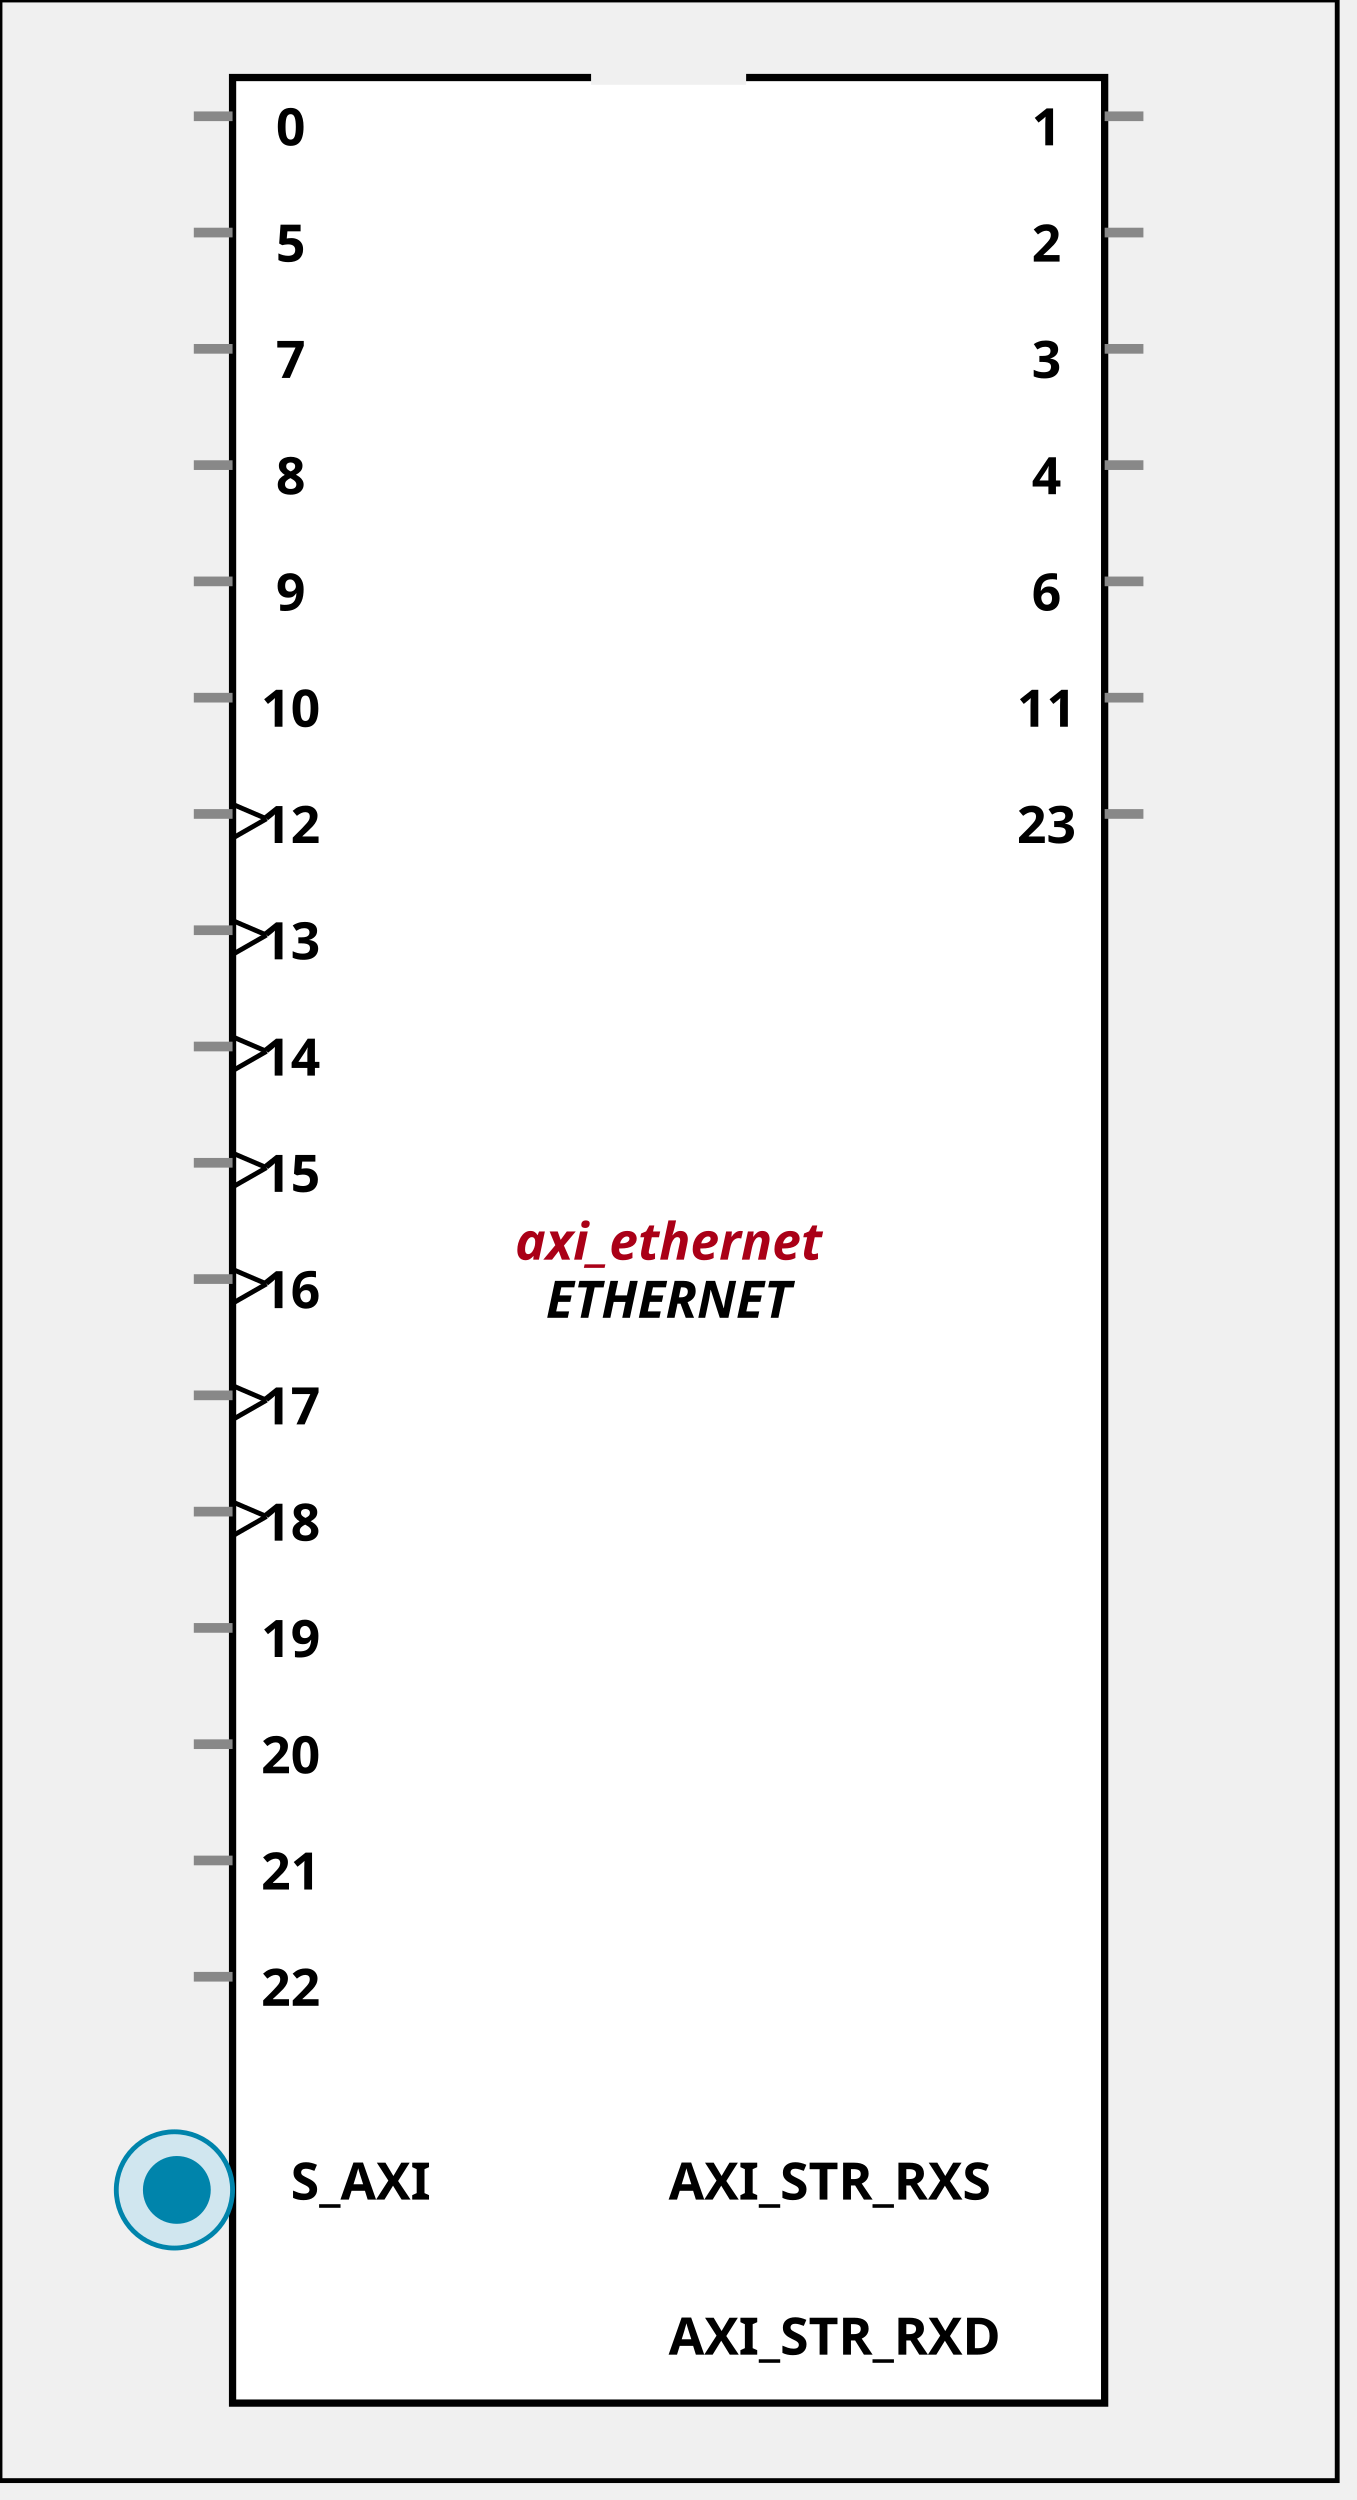
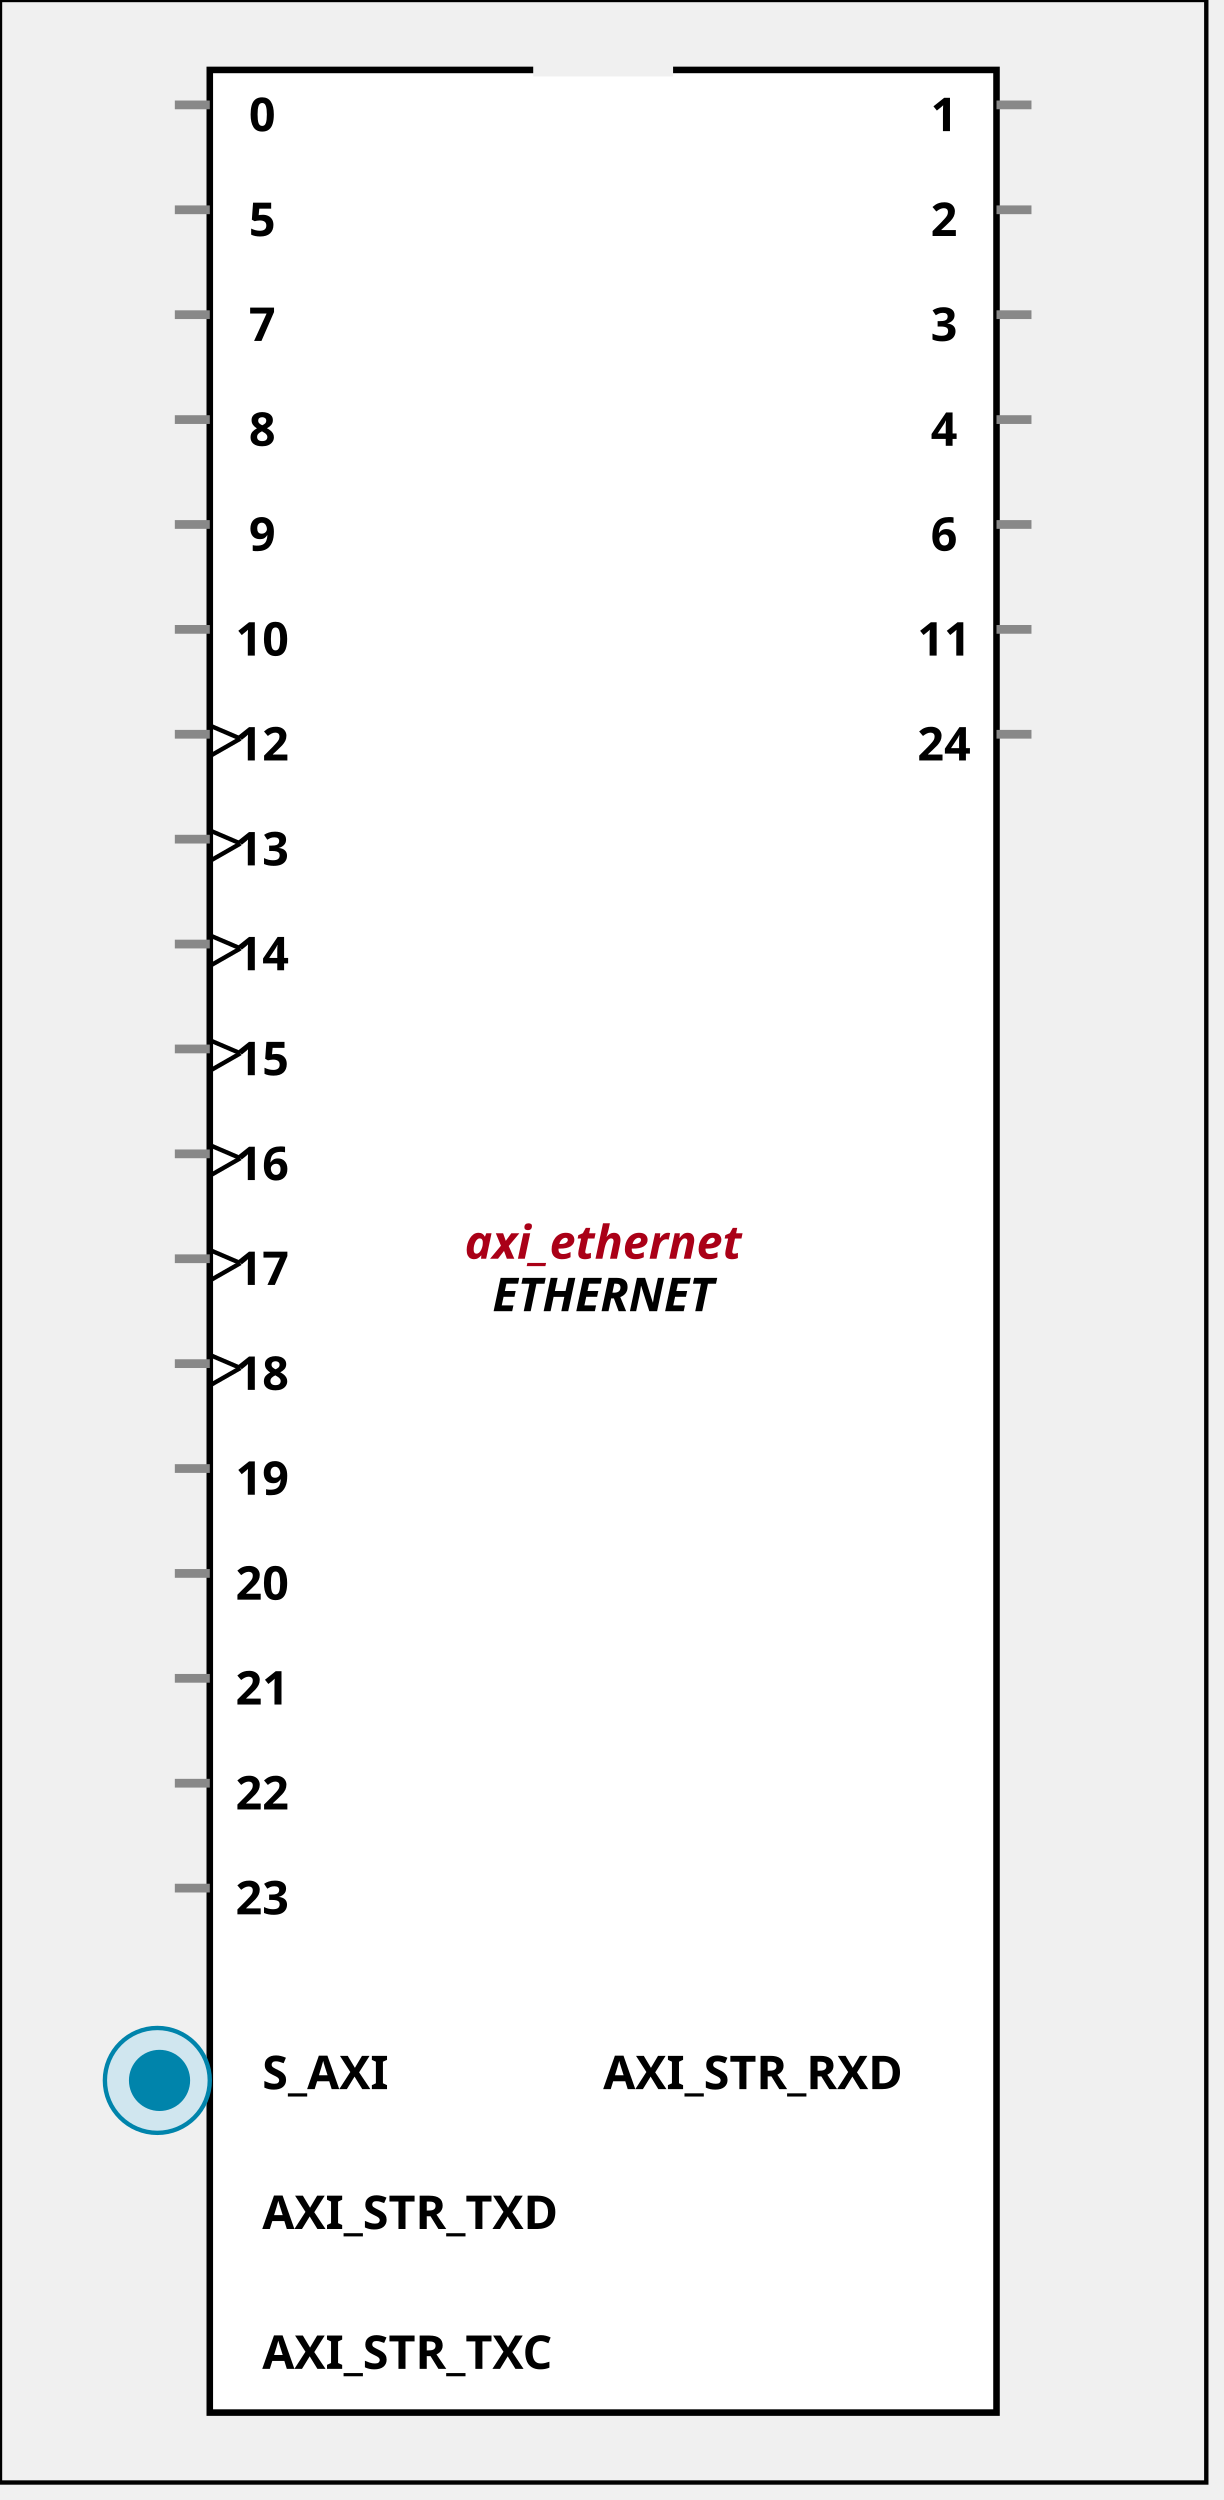
- <svg xmlns:xlink="http://www.w3.org/1999/xlink" width="280" height="516">
+ <svg xmlns:xlink="http://www.w3.org/1999/xlink" width="280" height="572">
  <defs>
    <g id="AXI_BifLabel">
      <rect x="0" y="0" rx="3" ry="3" width="32" height="16" style="fill:#0084AB; stroke:black; stroke-width:1" />
    </g>
    <g id="AXI_busconn_SLAVE">
      <circle cx="12" cy="12" r="12" style="fill:#D0E6EF; stroke:#0084AB; stroke-width:1" />
      <circle cx="12.5" cy="12" r="7" style="fill:#0084AB; stroke:none;" />
    </g>
    <g id="AXI_busconn_MASTER">
      <rect x="0" y="0" width="24" height="24" style="fill:#D0E6EF; stroke:#0084AB; stroke-width:1" />
      <rect x="5.5" y="5" width="14" height="14" style="fill:#0084AB; stroke:none;" />
    </g>
    <g id="XIL_BifLabel">
      <rect x="0" y="0" rx="3" ry="3" width="32" height="16" style="fill:#990066; stroke:black; stroke-width:1" />
    </g>
    <g id="XIL_busconn_TARGET">
      <circle cx="12" cy="12" r="12" style="fill:#CC3399; stroke:#990066; stroke-width:1" />
      <circle cx="12.5" cy="12" r="7" style="fill:#990066; stroke:none;" />
    </g>
    <g id="XIL_busconn_INITIATOR">
      <rect x="0" y="0" width="24" height="24" style="fill:#CC3399; stroke:#990066; stroke-width:1" />
      <rect x="5.5" y="5" width="14" height="14" style="fill:#990066; stroke:none;" />
    </g>
    <g id="LMB_BifLabel">
      <rect x="0" y="0" rx="3" ry="3" width="32" height="16" style="fill:#7777FF; stroke:black; stroke-width:1" />
    </g>
    <g id="LMB_busconn_SLAVE">
      <circle cx="12" cy="12" r="12" style="fill:#DDDDFF; stroke:#7777FF; stroke-width:1" />
      <circle cx="12.5" cy="12" r="7" style="fill:#7777FF; stroke:none;" />
    </g>
    <g id="LMB_busconn_MASTER">
      <rect x="0" y="0" width="24" height="24" style="fill:#DDDDFF; stroke:#7777FF; stroke-width:1" />
      <rect x="5.5" y="5" width="14" height="14" style="fill:#7777FF; stroke:none;" />
    </g>
    <g id="KEY_BifLabel">
      <rect x="0" y="0" rx="3" ry="3" width="32" height="16" style="fill:#444444; stroke:black; stroke-width:1" />
    </g>
    <g id="KEY_busconn_SLAVE">
      <circle cx="12" cy="12" r="12" style="fill:#888888; stroke:#444444; stroke-width:1" />
      <circle cx="12.5" cy="12" r="7" style="fill:#444444; stroke:none;" />
    </g>
    <g id="KEY_busconn_MASTER">
      <rect x="0" y="0" width="24" height="24" style="fill:#888888; stroke:#444444; stroke-width:1" />
      <rect x="5.5" y="5" width="14" height="14" style="fill:#444444; stroke:none;" />
    </g>
    <g id="KEY_busconn_MASTER_SLAVE">
      <circle cx="12" cy="12" r="12" style="fill:#888888; stroke:#444444; stroke-width:1" />
      <circle cx="12.5" cy="12" r="7" style="fill:#444444; stroke:none;" />
      <rect x="0" y="12" width="24" height="12" style="fill:#888888; stroke:#444444; stroke-width:1" />
      <rect x="5.5" y="12" width="14" height="7" style="fill:#444444; stroke:none;" />
    </g>
    <g id="KEY_busconn_TARGET">
      <circle cx="12" cy="12" r="12" style="fill:#888888; stroke:#444444; stroke-width:1" />
      <circle cx="12.5" cy="12" r="7" style="fill:#444444; stroke:none;" />
    </g>
    <g id="KEY_busconn_INITIATOR">
      <rect x="0" y="0" width="24" height="24" style="fill:#888888; stroke:#444444; stroke-width:1" />
      <rect x="5.5" y="5" width="14" height="14" style="fill:#444444; stroke:none;" />
    </g>
    <g id="KEY_busconn_MONITOR">
      <rect x="0" y="0.5" width="24" height="7" style="fill:#444444; stroke:none;" />
      <rect x="0" y="16" width="24" height="7" style="fill:#444444; stroke:none;" />
    </g>
    <g id="KEY_busconn_USER">
      <circle cx="12" cy="12" r="12" style="fill:#888888; stroke:#444444; stroke-width:1" />
      <circle cx="12.5" cy="12" r="7" style="fill:#444444; stroke:none;" />
    </g>
    <g id="KEY_busconn_TRANSPARENT">
      <circle cx="12" cy="12" r="12" style="fill:#FFFFFF; stroke:#444444; stroke-width:1" />
      <circle cx="12.5" cy="12" r="7" style="fill:#FFFFFF; stroke:none;" />
    </g>
    <g id="HCurve" overflow="visible">
      <path d="m 0  0,      a 16 16, 0,0,0, 32,0,     z" style="fill:#F0F0F0;fill-opacity:1;stroke:black;stroke-width:1.5" />
      <line x1="0" y1="0" x2="32" y2="0" style="stroke:#F0F0F0;stroke-width:3" />
    </g>
    <g id="IPD_StandardBody">
-       <rect x="0" y="0" width="276" height="512" style="fill:#F0F0F0;fill-opacity: 1.0; stroke:#000000; stroke-width:1" />
-       <rect x="48" y="16" width="180" height="480" style="fill:#FFFFFF; fill-opacity: 1.0; stroke:#000000; stroke-width:1.5" />
+       <rect x="0" y="0" width="276" height="568" style="fill:#F0F0F0;fill-opacity: 1.0; stroke:#000000; stroke-width:1" />
+       <rect x="48" y="16" width="180" height="536" style="fill:#FFFFFF; fill-opacity: 1.0; stroke:#000000; stroke-width:1.5" />
      <use x="122" y="16" xlink:href="#HCurve" />
    </g>
    <g id="IPD_PORT">
      <rect width="8" height="8" style="fill:#888888;stroke-width:1;stroke:black;" />
    </g>
    <g id="IPD_SPort">
      <line x1="0" y1="0" x2="8" y2="0" style="stroke:#888888;stroke-width:2;stroke-opacity:1" />
    </g>
    <g id="IPD_PortClk">
      <line x1="0" y1="0" x2="7" y2="3" style="stroke:#000000;stroke-width:1;stroke-opacity:1" />
      <line x1="7" y1="3" x2="0" y2="7" style="stroke:#000000;stroke-width:1;stroke-opacity:1" />
    </g>
  </defs>
  <use x="0" y="0" xlink:href="#IPD_StandardBody" />
-   <text x="138" y="260" fill="#AA0017" stroke="none" font-size="8pt" font-style="italic" font-weight="bold" text-anchor="middle" font-family="Verdana Arial Helvetica san-serif">axi_ethernet</text>
-   <text x="138" y="272" fill="#000000" stroke="none" font-size="8pt" font-style="italic" font-weight="bold" text-anchor="middle" font-family="Courier Arial Helvetica san-serif">ETHERNET</text>
+   <text x="138" y="288" fill="#AA0017" stroke="none" font-size="8pt" font-style="italic" font-weight="bold" text-anchor="middle" font-family="Verdana Arial Helvetica san-serif">axi_ethernet</text>
+   <text x="138" y="300" fill="#000000" stroke="none" font-size="8pt" font-style="italic" font-weight="bold" text-anchor="middle" font-family="Courier Arial Helvetica san-serif">ETHERNET</text>
  <use x="40" y="24" xlink:href="#IPD_SPort" />
  <text x="60" y="30" fill="#000000" stroke="none" font-size="8pt" font-style="normal" font-weight="bold" text-anchor="middle" font-family="Verdana Arial Helvetica san-serif">0</text>
  <use x="40" y="48" xlink:href="#IPD_SPort" />
  <text x="60" y="54" fill="#000000" stroke="none" font-size="8pt" font-style="normal" font-weight="bold" text-anchor="middle" font-family="Verdana Arial Helvetica san-serif">5</text>
  <use x="40" y="72" xlink:href="#IPD_SPort" />
  <text x="60" y="78" fill="#000000" stroke="none" font-size="8pt" font-style="normal" font-weight="bold" text-anchor="middle" font-family="Verdana Arial Helvetica san-serif">7</text>
  <use x="40" y="96" xlink:href="#IPD_SPort" />
  <text x="60" y="102" fill="#000000" stroke="none" font-size="8pt" font-style="normal" font-weight="bold" text-anchor="middle" font-family="Verdana Arial Helvetica san-serif">8</text>
  <use x="40" y="120" xlink:href="#IPD_SPort" />
  <text x="60" y="126" fill="#000000" stroke="none" font-size="8pt" font-style="normal" font-weight="bold" text-anchor="middle" font-family="Verdana Arial Helvetica san-serif">9</text>
  <use x="40" y="144" xlink:href="#IPD_SPort" />
  <text x="60" y="150" fill="#000000" stroke="none" font-size="8pt" font-style="normal" font-weight="bold" text-anchor="middle" font-family="Verdana Arial Helvetica san-serif">10</text>
  <use x="40" y="168" xlink:href="#IPD_SPort" />
  <use x="48" y="166" xlink:href="#IPD_PortClk" />
  <text x="60" y="174" fill="#000000" stroke="none" font-size="8pt" font-style="normal" font-weight="bold" text-anchor="middle" font-family="Verdana Arial Helvetica san-serif">12</text>
  <use x="40" y="192" xlink:href="#IPD_SPort" />
  <use x="48" y="190" xlink:href="#IPD_PortClk" />
  <text x="60" y="198" fill="#000000" stroke="none" font-size="8pt" font-style="normal" font-weight="bold" text-anchor="middle" font-family="Verdana Arial Helvetica san-serif">13</text>
  <use x="40" y="216" xlink:href="#IPD_SPort" />
  <use x="48" y="214" xlink:href="#IPD_PortClk" />
  <text x="60" y="222" fill="#000000" stroke="none" font-size="8pt" font-style="normal" font-weight="bold" text-anchor="middle" font-family="Verdana Arial Helvetica san-serif">14</text>
  <use x="40" y="240" xlink:href="#IPD_SPort" />
  <use x="48" y="238" xlink:href="#IPD_PortClk" />
  <text x="60" y="246" fill="#000000" stroke="none" font-size="8pt" font-style="normal" font-weight="bold" text-anchor="middle" font-family="Verdana Arial Helvetica san-serif">15</text>
  <use x="40" y="264" xlink:href="#IPD_SPort" />
  <use x="48" y="262" xlink:href="#IPD_PortClk" />
  <text x="60" y="270" fill="#000000" stroke="none" font-size="8pt" font-style="normal" font-weight="bold" text-anchor="middle" font-family="Verdana Arial Helvetica san-serif">16</text>
  <use x="40" y="288" xlink:href="#IPD_SPort" />
  <use x="48" y="286" xlink:href="#IPD_PortClk" />
  <text x="60" y="294" fill="#000000" stroke="none" font-size="8pt" font-style="normal" font-weight="bold" text-anchor="middle" font-family="Verdana Arial Helvetica san-serif">17</text>
  <use x="40" y="312" xlink:href="#IPD_SPort" />
  <use x="48" y="310" xlink:href="#IPD_PortClk" />
  <text x="60" y="318" fill="#000000" stroke="none" font-size="8pt" font-style="normal" font-weight="bold" text-anchor="middle" font-family="Verdana Arial Helvetica san-serif">18</text>
  <use x="40" y="336" xlink:href="#IPD_SPort" />
  <text x="60" y="342" fill="#000000" stroke="none" font-size="8pt" font-style="normal" font-weight="bold" text-anchor="middle" font-family="Verdana Arial Helvetica san-serif">19</text>
  <use x="40" y="360" xlink:href="#IPD_SPort" />
  <text x="60" y="366" fill="#000000" stroke="none" font-size="8pt" font-style="normal" font-weight="bold" text-anchor="middle" font-family="Verdana Arial Helvetica san-serif">20</text>
  <use x="40" y="384" xlink:href="#IPD_SPort" />
  <text x="60" y="390" fill="#000000" stroke="none" font-size="8pt" font-style="normal" font-weight="bold" text-anchor="middle" font-family="Verdana Arial Helvetica san-serif">21</text>
  <use x="40" y="408" xlink:href="#IPD_SPort" />
  <text x="60" y="414" fill="#000000" stroke="none" font-size="8pt" font-style="normal" font-weight="bold" text-anchor="middle" font-family="Verdana Arial Helvetica san-serif">22</text>
+   <use x="40" y="432" xlink:href="#IPD_SPort" />
+   <text x="60" y="438" fill="#000000" stroke="none" font-size="8pt" font-style="normal" font-weight="bold" text-anchor="middle" font-family="Verdana Arial Helvetica san-serif">23</text>
  <use x="228" y="24" xlink:href="#IPD_SPort" />
  <text x="216" y="30" fill="#000000" stroke="none" font-size="8pt" font-style="normal" font-weight="bold" text-anchor="middle" font-family="Verdana Arial Helvetica san-serif">1</text>
  <use x="228" y="48" xlink:href="#IPD_SPort" />
  <text x="216" y="54" fill="#000000" stroke="none" font-size="8pt" font-style="normal" font-weight="bold" text-anchor="middle" font-family="Verdana Arial Helvetica san-serif">2</text>
  <use x="228" y="72" xlink:href="#IPD_SPort" />
  <text x="216" y="78" fill="#000000" stroke="none" font-size="8pt" font-style="normal" font-weight="bold" text-anchor="middle" font-family="Verdana Arial Helvetica san-serif">3</text>
  <use x="228" y="96" xlink:href="#IPD_SPort" />
  <text x="216" y="102" fill="#000000" stroke="none" font-size="8pt" font-style="normal" font-weight="bold" text-anchor="middle" font-family="Verdana Arial Helvetica san-serif">4</text>
  <use x="228" y="120" xlink:href="#IPD_SPort" />
  <text x="216" y="126" fill="#000000" stroke="none" font-size="8pt" font-style="normal" font-weight="bold" text-anchor="middle" font-family="Verdana Arial Helvetica san-serif">6</text>
  <use x="228" y="144" xlink:href="#IPD_SPort" />
  <text x="216" y="150" fill="#000000" stroke="none" font-size="8pt" font-style="normal" font-weight="bold" text-anchor="middle" font-family="Verdana Arial Helvetica san-serif">11</text>
  <use x="228" y="168" xlink:href="#IPD_SPort" />
-   <text x="216" y="174" fill="#000000" stroke="none" font-size="8pt" font-style="normal" font-weight="bold" text-anchor="middle" font-family="Verdana Arial Helvetica san-serif">23</text>
-   <use x="24" y="440" xlink:href="#AXI_busconn_SLAVE" />
-   <text x="60" y="454" fill="#000000" stroke="none" font-size="8pt" font-style="normal" font-weight="bold" font-family="Verdana Arial Helvetica san-serif">S_AXI</text>
-   <use x="228" y="440" xlink:href="#AXIS_busconn_INITIATOR" />
-   <text x="138" y="454" fill="#000000" stroke="none" font-size="8pt" font-style="normal" font-weight="bold" font-family="Verdana Arial Helvetica san-serif">AXI_STR_RXS</text>
-   <use x="228" y="472" xlink:href="#AXIS_busconn_INITIATOR" />
-   <text x="138" y="486" fill="#000000" stroke="none" font-size="8pt" font-style="normal" font-weight="bold" font-family="Verdana Arial Helvetica san-serif">AXI_STR_RXD</text>
+   <text x="216" y="174" fill="#000000" stroke="none" font-size="8pt" font-style="normal" font-weight="bold" text-anchor="middle" font-family="Verdana Arial Helvetica san-serif">24</text>
+   <use x="24" y="464" xlink:href="#AXI_busconn_SLAVE" />
+   <text x="60" y="478" fill="#000000" stroke="none" font-size="8pt" font-style="normal" font-weight="bold" font-family="Verdana Arial Helvetica san-serif">S_AXI</text>
+   <use x="24" y="496" xlink:href="#AXIS_busconn_TARGET" />
+   <text x="60" y="510" fill="#000000" stroke="none" font-size="8pt" font-style="normal" font-weight="bold" font-family="Verdana Arial Helvetica san-serif">AXI_STR_TXD</text>
+   <use x="24" y="528" xlink:href="#AXIS_busconn_TARGET" />
+   <text x="60" y="542" fill="#000000" stroke="none" font-size="8pt" font-style="normal" font-weight="bold" font-family="Verdana Arial Helvetica san-serif">AXI_STR_TXC</text>
+   <use x="228" y="464" xlink:href="#AXIS_busconn_INITIATOR" />
+   <text x="138" y="478" fill="#000000" stroke="none" font-size="8pt" font-style="normal" font-weight="bold" font-family="Verdana Arial Helvetica san-serif">AXI_STR_RXD</text>
</svg>
